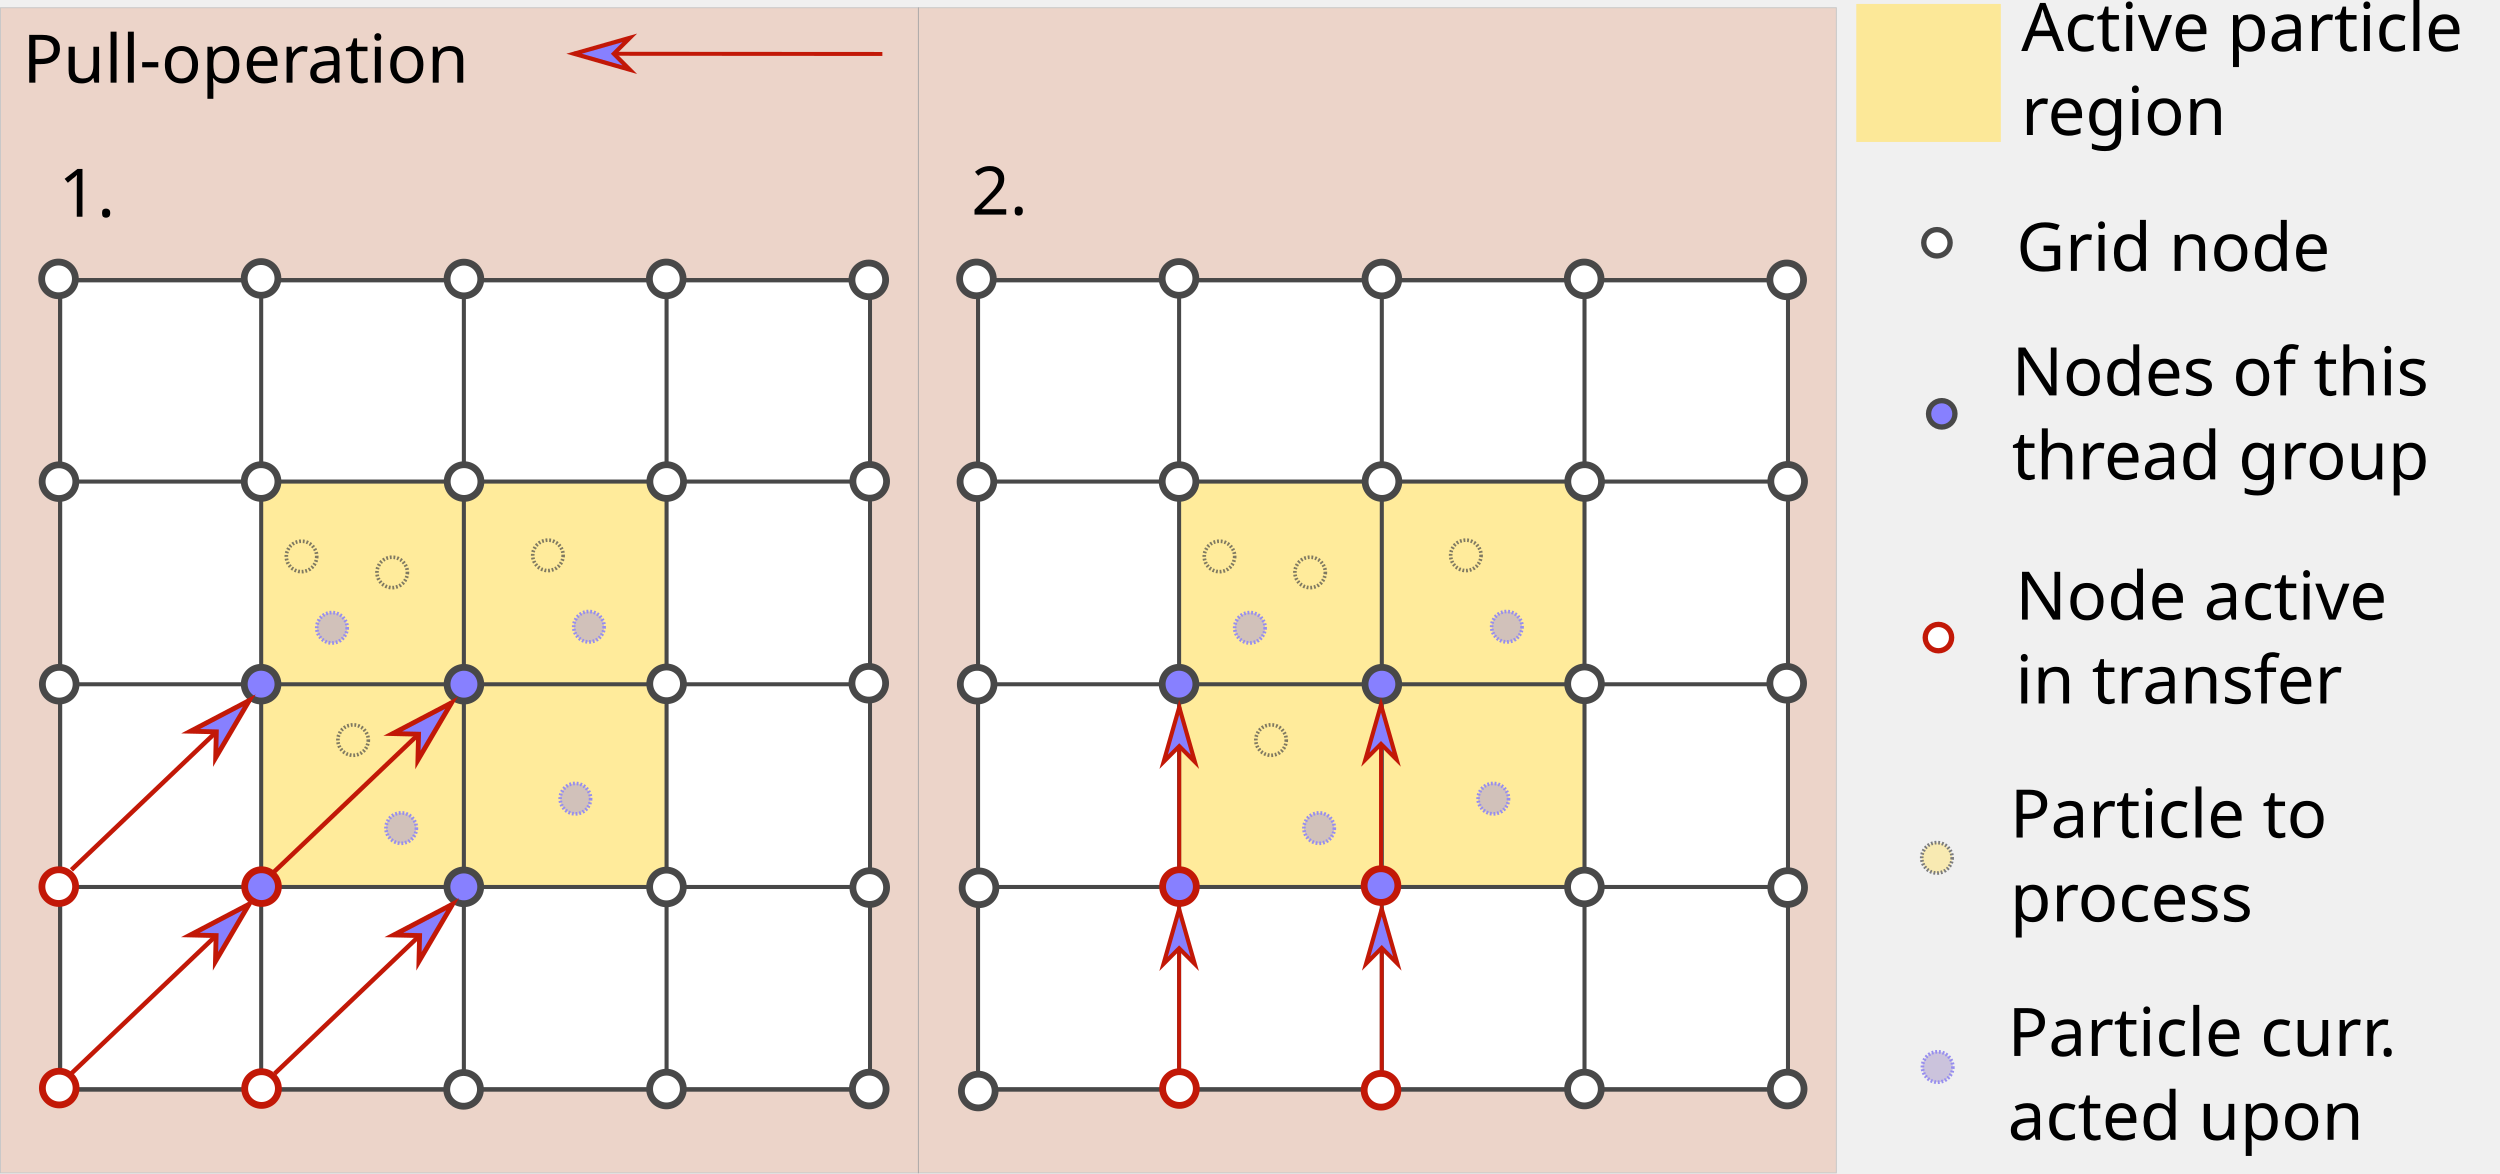
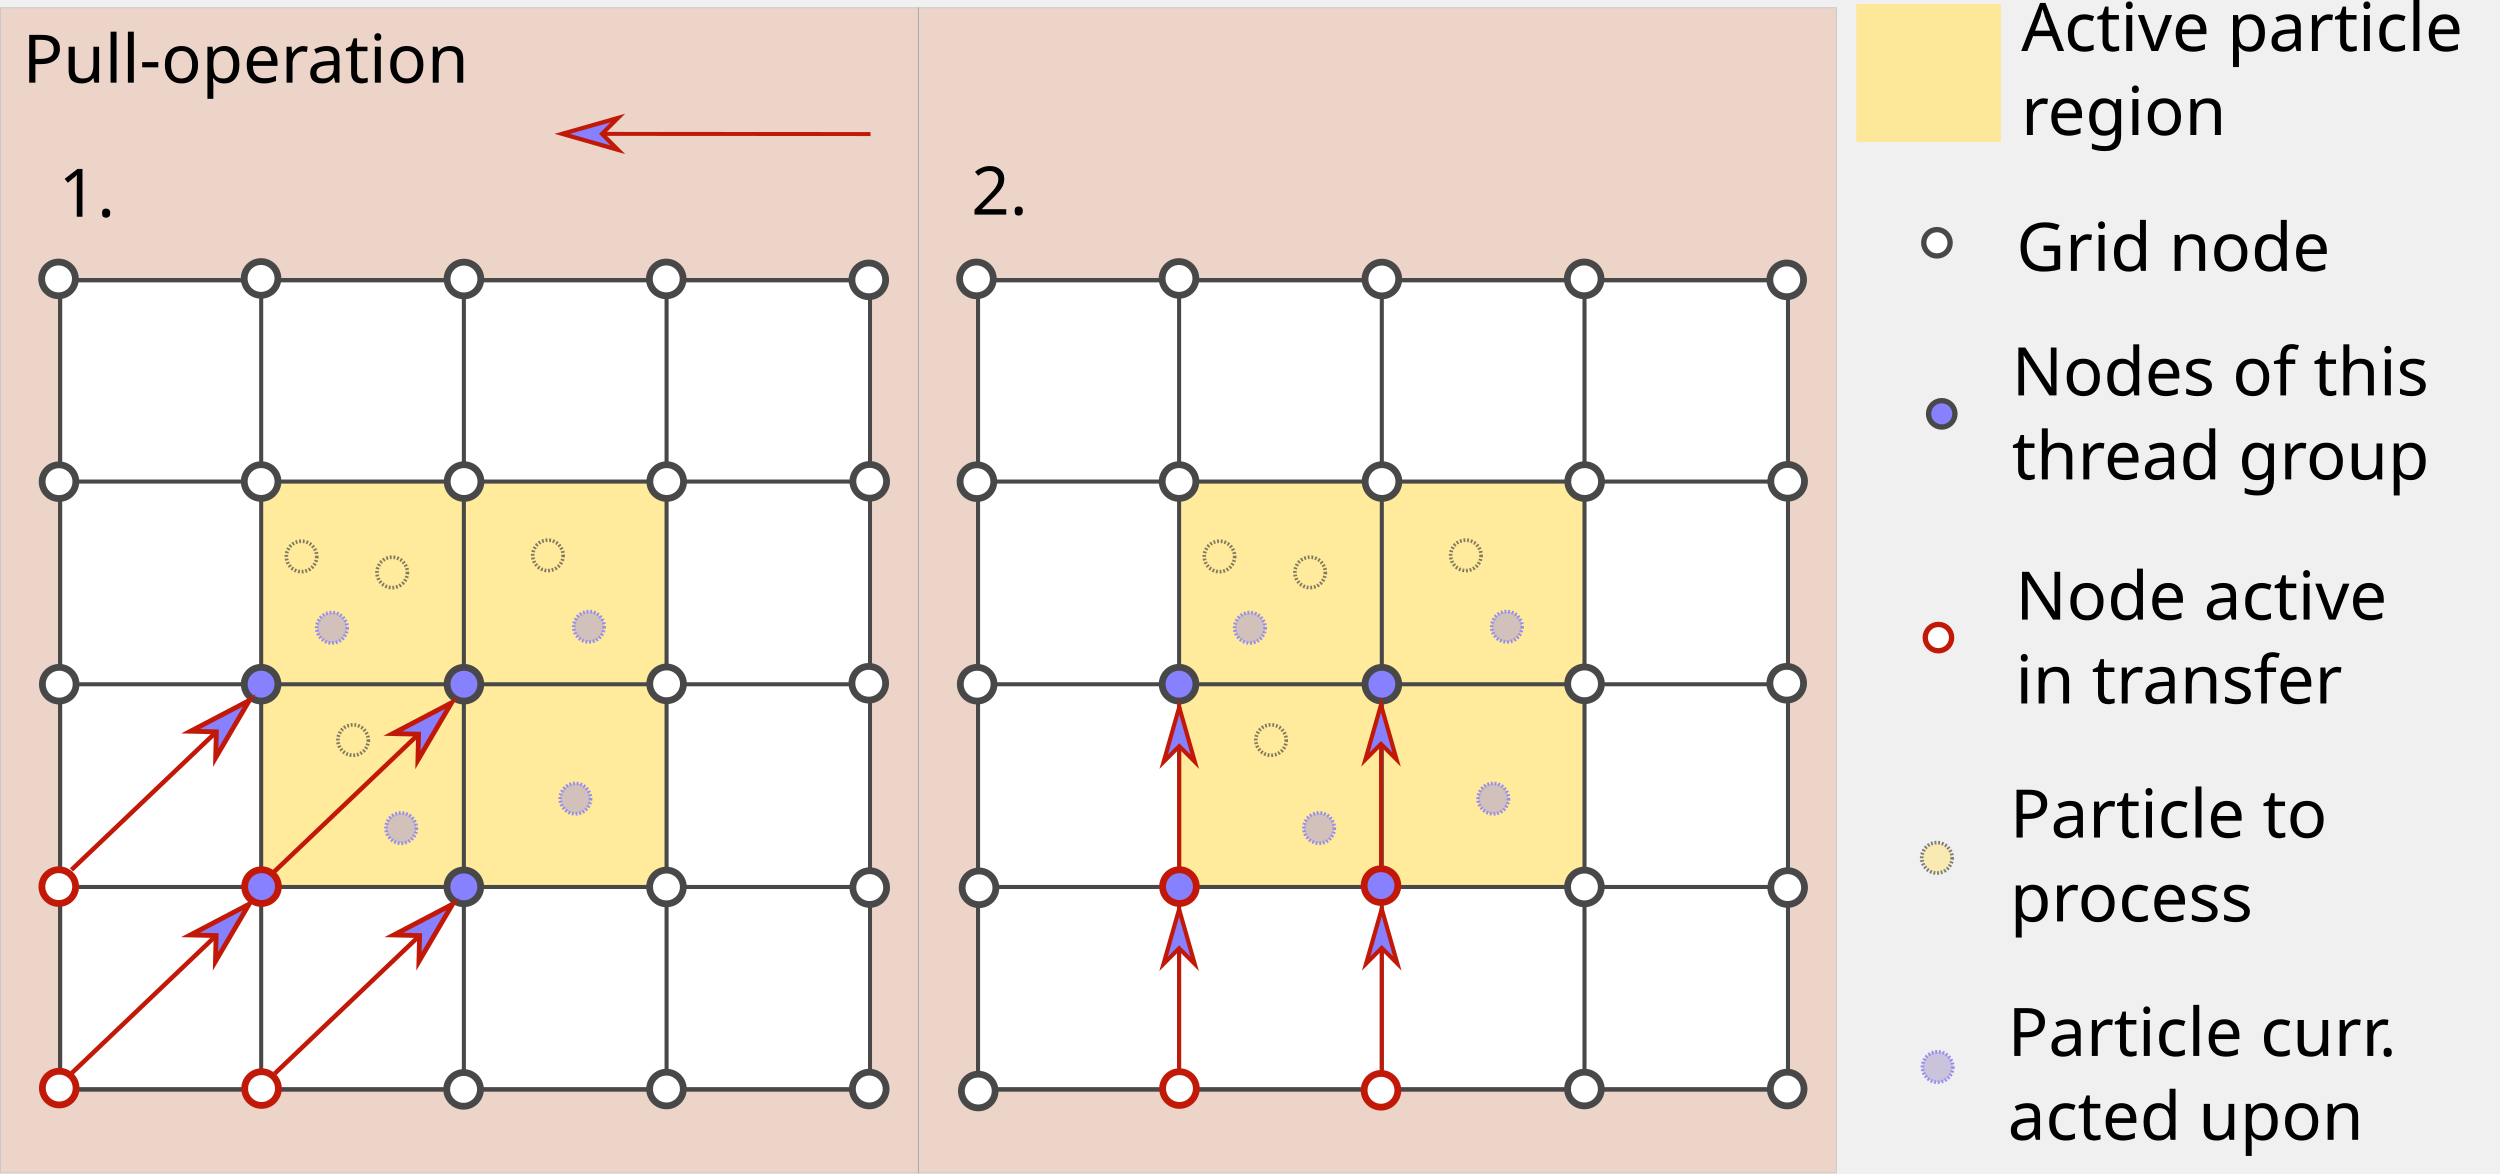
<svg xmlns="http://www.w3.org/2000/svg" xmlns:ns1="http://www.openswatchbook.org/uri/2009/osb" width="157.656mm" height="73.994mm" viewBox="0 0 157.656 73.994" version="1.1" id="svg8">
  <defs id="defs2">
    <linearGradient id="linearGradient74972" ns1:paint="solid">
      <stop style="stop-color:#474747;stop-opacity:1;" offset="0" id="stop74970" />
    </linearGradient>
    <linearGradient id="linearGradient9356" ns1:paint="solid">
      <stop style="stop-color:#000000;stop-opacity:1;" offset="0" id="stop9354" />
    </linearGradient>
    <linearGradient id="linearGradient9348" ns1:paint="solid">
      <stop style="stop-color:#000000;stop-opacity:1;" offset="0" id="stop9346" />
    </linearGradient>
    <linearGradient id="linearGradient7908" ns1:paint="solid">
      <stop style="stop-color:#000000;stop-opacity:1;" offset="0" id="stop7906" />
    </linearGradient>
    <linearGradient id="linearGradient4532" ns1:paint="solid">
      <stop style="stop-color:#000000;stop-opacity:1;" offset="0" id="stop4530" />
    </linearGradient>
    <marker orient="auto" refY="0" refX="0" id="marker1895-8" style="overflow:visible">
      <path id="path1635-8" d="M 0,0 5,-5 -12.5,0 5,5 Z" style="fill:#8780ff;fill-opacity:1;fill-rule:evenodd;stroke:#c21807;stroke-width:1pt;stroke-opacity:1" transform="matrix(-0.8,0,0,-0.8,-10,0)" />
    </marker>
    <marker orient="auto" refY="0" refX="0" id="marker1895-0-5-6-3-1" style="overflow:visible">
      <path id="path1635-4-6-7-60-2" d="M 0,0 5,-5 -12.5,0 5,5 Z" style="fill:#8780ff;fill-opacity:1;fill-rule:evenodd;stroke:#c21807;stroke-width:1pt;stroke-opacity:1" transform="matrix(-0.8,0,0,-0.8,-10,0)" />
    </marker>
    <marker orient="auto" refY="0" refX="0" id="marker1895-8-5" style="overflow:visible">
      <path id="path1635-8-7" d="M 0,0 5,-5 -12.5,0 5,5 Z" style="fill:#8780ff;fill-opacity:1;fill-rule:evenodd;stroke:#c21807;stroke-width:1pt;stroke-opacity:1" transform="matrix(-0.8,0,0,-0.8,-10,0)" />
    </marker>
    <marker orient="auto" refY="0" refX="0" id="marker1895-8-72" style="overflow:visible">
      <path id="path1635-8-1" d="M 0,0 5,-5 -12.5,0 5,5 Z" style="fill:#8780ff;fill-opacity:1;fill-rule:evenodd;stroke:#c21807;stroke-width:1pt;stroke-opacity:1" transform="matrix(-0.8,0,0,-0.8,-10,0)" />
    </marker>
    <marker orient="auto" refY="0" refX="0" id="marker1895-8-47" style="overflow:visible">
      <path id="path1635-8-3" d="M 0,0 5,-5 -12.5,0 5,5 Z" style="fill:#8780ff;fill-opacity:1;fill-rule:evenodd;stroke:#c21807;stroke-width:1pt;stroke-opacity:1" transform="matrix(-0.8,0,0,-0.8,-10,0)" />
    </marker>
    <marker orient="auto" refY="0" refX="0" id="marker1895-8-5-2" style="overflow:visible">
      <path id="path1635-8-7-0" d="M 0,0 5,-5 -12.5,0 5,5 Z" style="fill:#8780ff;fill-opacity:1;fill-rule:evenodd;stroke:#c21807;stroke-width:1pt;stroke-opacity:1" transform="matrix(-0.8,0,0,-0.8,-10,0)" />
    </marker>
    <marker orient="auto" refY="0" refX="0" id="marker1895-8-5-2-0" style="overflow:visible">
      <path id="path1635-8-7-0-9" d="M 0,0 5,-5 -12.5,0 5,5 Z" style="fill:#8780ff;fill-opacity:1;fill-rule:evenodd;stroke:#c21807;stroke-width:1pt;stroke-opacity:1" transform="matrix(-0.8,0,0,-0.8,-10,0)" />
    </marker>
    <marker orient="auto" refY="0" refX="0" id="marker1895-8-5-2-5" style="overflow:visible">
      <path id="path1635-8-7-0-4" d="M 0,0 5,-5 -12.5,0 5,5 Z" style="fill:#8780ff;fill-opacity:1;fill-rule:evenodd;stroke:#c21807;stroke-width:1pt;stroke-opacity:1" transform="matrix(-0.8,0,0,-0.8,-10,0)" />
    </marker>
    <marker orient="auto" refY="0" refX="0" id="marker1895-8-5-2-9" style="overflow:visible">
      <path id="path1635-8-7-0-7" d="M 0,0 5,-5 -12.5,0 5,5 Z" style="fill:#8780ff;fill-opacity:1;fill-rule:evenodd;stroke:#c21807;stroke-width:1pt;stroke-opacity:1" transform="matrix(-0.8,0,0,-0.8,-10,0)" />
    </marker>
  </defs>
  <g transform="translate(-25.00202,2.238369)" style="display:inline" id="g21135">
    <rect y="-1.99" x="142.063" height="8.703" width="9.117" id="rect21133-5" style="display:inline;opacity:1;vector-effect:none;fill:#ffe580;fill-opacity:0.784;fill-rule:nonzero;stroke:#484848;stroke-width:0;stroke-linecap:butt;stroke-linejoin:miter;stroke-miterlimit:4;stroke-dasharray:none;stroke-dashoffset:0;stroke-opacity:0.04" />
    <text xml:space="preserve" style="font-style:normal;font-weight:normal;font-size:4.233px;line-height:1.25;font-family:sans-serif;letter-spacing:0px;word-spacing:0px;fill:#000000;fill-opacity:1;stroke:none;stroke-width:0.265" x="152.464" y="0.978" id="text21199">
      <tspan x="152.464" y="0.978" style="stroke-width:0.265" id="tspan21201">Active particle</tspan>
      <tspan x="152.464" y="6.27" style="stroke-width:0.265" id="tspan21205">region</tspan>
    </text>
    <rect style="display:inline;opacity:0.252;fill:#de8153;fill-opacity:1;fill-rule:nonzero;stroke:#484848;stroke-width:0.058;stroke-miterlimit:4;stroke-dasharray:none;stroke-dashoffset:0;stroke-opacity:1" id="rect77142-4" width="57.887" height="73.477" x="25.031" y="-1.75" />
  </g>
  <g id="layer9" style="display:inline" transform="translate(-25.00202,2.839795)">
    <rect style="display:inline;opacity:1;fill:none;fill-opacity:1;fill-rule:nonzero;stroke:#484848;stroke-width:0.25;stroke-miterlimit:4;stroke-dasharray:none;stroke-dashoffset:0;stroke-opacity:1" id="rect4809-0" width="51.074" height="51.025" x="28.794" y="14.832" />
    <rect style="display:inline;opacity:1;fill:#ffffff;fill-opacity:1;fill-rule:nonzero;stroke:#484848;stroke-width:0.25;stroke-miterlimit:4;stroke-dasharray:none;stroke-dashoffset:0;stroke-opacity:1" id="rect4809-9" width="51.074" height="51.025" x="28.794" y="14.832" />
  </g>
  <g id="layer5" style="display:inline" transform="translate(-25.00202,2.238369)" />
  <g id="layer8" style="display:inline" transform="translate(-25.00202,2.839795)" />
  <g id="layer7" transform="translate(-25.00202,2.238369)" style="display:inline">
    <circle style="display:inline;opacity:1;vector-effect:none;fill:#8780ff;fill-opacity:1;fill-rule:nonzero;stroke:#484848;stroke-width:0.337;stroke-linecap:butt;stroke-linejoin:miter;stroke-miterlimit:4;stroke-dasharray:none;stroke-dashoffset:0;stroke-opacity:1" id="path4982-3-0-1-7-5-1" cx="-147.453" cy="-23.859" r="0.832" transform="scale(-1)" />
    <circle style="display:inline;opacity:1;vector-effect:none;fill:#ffffff;fill-opacity:1;fill-rule:nonzero;stroke:#484848;stroke-width:0.337;stroke-linecap:butt;stroke-linejoin:miter;stroke-miterlimit:4;stroke-dasharray:none;stroke-dashoffset:0;stroke-opacity:1" id="path4982-3-0-1-2-9-5" cx="-147.15" cy="-13.072" r="0.832" transform="scale(-1)" />
    <text xml:space="preserve" style="font-style:normal;font-weight:normal;font-size:4.233px;line-height:1.25;font-family:sans-serif;letter-spacing:0px;word-spacing:0px;fill:#000000;fill-opacity:1;stroke:none;stroke-width:0.265" x="152.155" y="14.84" id="text21239">
      <tspan id="tspan21237" x="152.155" y="14.84" style="stroke-width:0.265">Grid node</tspan>
    </text>
    <text xml:space="preserve" style="font-style:normal;font-weight:normal;font-size:4.233px;line-height:1.25;font-family:sans-serif;letter-spacing:0px;word-spacing:0px;display:inline;fill:#000000;fill-opacity:1;stroke:none;stroke-width:0.265" x="151.622" y="64.349" id="text21239-1">
      <tspan x="151.622" y="64.349" style="stroke-width:0.265" id="tspan21263">Particle curr.</tspan>
      <tspan x="151.622" y="69.64" style="stroke-width:0.265" id="tspan77090">acted upon </tspan>
    </text>
    <text xml:space="preserve" style="font-style:normal;font-weight:normal;font-size:4.233px;line-height:1.25;font-family:sans-serif;letter-spacing:0px;word-spacing:0px;display:inline;fill:#000000;fill-opacity:1;stroke:none;stroke-width:0.265" x="152.11" y="36.836" id="text21239-5">
      <tspan id="tspan21237-2" x="152.11" y="36.836" style="stroke-width:0.265">Node active </tspan>
      <tspan x="152.11" y="42.127" style="stroke-width:0.265" id="tspan47132">in transfer</tspan>
    </text>
    <text xml:space="preserve" style="font-style:normal;font-weight:normal;font-size:4.233px;line-height:1.25;font-family:sans-serif;letter-spacing:0px;word-spacing:0px;display:inline;fill:#000000;fill-opacity:1;stroke:none;stroke-width:0.265" x="151.88" y="22.698" id="text21239-1-5">
      <tspan x="151.88" y="22.698" style="stroke-width:0.265" id="tspan21263-7">Nodes of this</tspan>
      <tspan x="151.88" y="27.989" style="stroke-width:0.265" id="tspan1951">thread group</tspan>
    </text>
    <text xml:space="preserve" style="font-style:normal;font-weight:normal;font-size:4.233px;line-height:1.25;font-family:sans-serif;letter-spacing:0px;word-spacing:0px;display:inline;fill:#000000;fill-opacity:1;stroke:none;stroke-width:0.265" x="151.762" y="50.579" id="text21239-1-4">
      <tspan x="151.762" y="50.579" style="stroke-width:0.265" id="tspan77090-2">Particle to</tspan>
      <tspan x="151.762" y="55.871" style="stroke-width:0.265" id="tspan77115">process </tspan>
    </text>
  </g>
  <g id="layer6" style="display:inline" transform="translate(-25.00202,2.839795)" />
  <g id="layer2" style="display:inline" transform="translate(-25.00202,2.238369)">
    <rect style="display:inline;opacity:1;vector-effect:none;fill:#ffe580;fill-opacity:0.784;fill-rule:nonzero;stroke:#484848;stroke-width:0;stroke-linecap:butt;stroke-linejoin:miter;stroke-miterlimit:4;stroke-dasharray:none;stroke-dashoffset:0;stroke-opacity:0.04" id="rect5545" width="25.562" height="25.617" x="41.446" y="28.124" />
  </g>
  <g id="layer1" transform="translate(-35.27541,4.914849)" style="display:inline">
    <flowRoot xml:space="preserve" id="flowRoot5171" style="font-style:normal;font-weight:normal;font-size:40px;line-height:1.25;font-family:sans-serif;letter-spacing:0px;word-spacing:0px;fill:#000000;fill-opacity:1;stroke:none" transform="scale(0.2645833)">
      <flowRegion id="flowRegion5173">
        <rect id="rect5175" width="104.652" height="58.69" x="651.245" y="191.967" />
      </flowRegion>
      <flowPara id="flowPara5177" />
    </flowRoot>
    <text xml:space="preserve" style="font-style:normal;font-weight:normal;font-size:4.233px;line-height:1.25;font-family:sans-serif;letter-spacing:0px;word-spacing:0px;fill:#000000;fill-opacity:1;stroke:none;stroke-width:0.265" x="65.604" y="61.414" id="text5432">
      <tspan id="tspan5430" x="65.604" y="65.159" style="stroke-width:0.265" />
    </text>
    <rect style="opacity:1;fill:none;fill-opacity:1;fill-rule:nonzero;stroke:#484848;stroke-width:0.25;stroke-miterlimit:4;stroke-dasharray:none;stroke-dashoffset:0;stroke-opacity:1" id="rect4809" width="51.074" height="51.025" x="39.068" y="12.757" />
    <path style="fill:none;stroke:#484848;stroke-width:0.256px;stroke-linecap:butt;stroke-linejoin:miter;stroke-opacity:1" d="M 38.794,51.02 H 89.853" id="path4813" />
    <path style="fill:none;stroke:#484848;stroke-width:0.254px;stroke-linecap:butt;stroke-linejoin:miter;stroke-opacity:1" d="M 38.794,38.237 H 89.255" id="path4813-9" />
    <path style="fill:none;stroke:#484848;stroke-width:0.257px;stroke-linecap:butt;stroke-linejoin:miter;stroke-opacity:1" d="M 38.794,25.454 H 90.331" id="path4813-9-3" />
    <path style="fill:none;stroke:#484848;stroke-width:0.256px;stroke-linecap:butt;stroke-linejoin:miter;stroke-opacity:1" d="M 51.746,63.971 V 12.673" id="path4813-9-3-6-1-6-5" />
    <path style="fill:none;stroke:#484848;stroke-width:0.256px;stroke-linecap:butt;stroke-linejoin:miter;stroke-opacity:1" d="M 64.528,63.971 V 12.673" id="path4813-9-3-6-1-6-5-9" />
    <path style="fill:none;stroke:#484848;stroke-width:0.256px;stroke-linecap:butt;stroke-linejoin:miter;stroke-opacity:1" d="M 77.311,63.971 V 12.793" id="path4813-9-3-6-1-6-5-9-6" />
  </g>
  <g id="layer4" style="display:inline" transform="translate(-25.00202,2.238369)">
    <circle style="opacity:1;vector-effect:none;fill:#ffffff;fill-opacity:1;fill-rule:nonzero;stroke:#484848;stroke-width:0.43;stroke-linecap:butt;stroke-linejoin:miter;stroke-miterlimit:4;stroke-dasharray:none;stroke-dashoffset:0;stroke-opacity:1" id="path4982-3-0-1" cx="28.693" cy="15.35" r="1.063" />
    <circle style="opacity:1;vector-effect:none;fill:#ffffff;fill-opacity:1;fill-rule:nonzero;stroke:#484848;stroke-width:0.43;stroke-linecap:butt;stroke-linejoin:miter;stroke-miterlimit:4;stroke-dasharray:none;stroke-dashoffset:0;stroke-opacity:1" id="path4982-3-0-1-1" cx="28.722" cy="28.137" r="1.063" />
    <circle style="opacity:1;vector-effect:none;fill:#ffffff;fill-opacity:1;fill-rule:nonzero;stroke:#484848;stroke-width:0.43;stroke-linecap:butt;stroke-linejoin:miter;stroke-miterlimit:4;stroke-dasharray:none;stroke-dashoffset:0;stroke-opacity:1" id="path4982-3-0-1-4" cx="28.737" cy="40.909" r="1.063" />
    <circle style="opacity:1;vector-effect:none;fill:#ffffff;fill-opacity:1;fill-rule:nonzero;stroke:#c21807;stroke-width:0.43;stroke-linecap:butt;stroke-linejoin:miter;stroke-miterlimit:4;stroke-dasharray:none;stroke-dashoffset:0;stroke-opacity:1" id="path4982-3-0-1-2" cx="28.707" cy="53.674" r="1.063" />
    <circle style="opacity:1;vector-effect:none;fill:#8780ff;fill-opacity:1;fill-rule:nonzero;stroke:#c21807;stroke-width:0.43;stroke-linecap:butt;stroke-linejoin:miter;stroke-miterlimit:4;stroke-dasharray:none;stroke-dashoffset:0;stroke-opacity:1" id="path4982-3-0-1-43" cx="41.495" cy="53.674" r="1.063" />
    <circle style="opacity:1;vector-effect:none;fill:#8780ff;fill-opacity:1;fill-rule:nonzero;stroke:#484848;stroke-width:0.43;stroke-linecap:butt;stroke-linejoin:miter;stroke-miterlimit:4;stroke-dasharray:none;stroke-dashoffset:0;stroke-opacity:1" id="path4982-3-0-1-7" cx="41.468" cy="40.907" r="1.063" />
    <circle style="opacity:1;vector-effect:none;fill:#ffffff;fill-opacity:1;fill-rule:nonzero;stroke:#484848;stroke-width:0.43;stroke-linecap:butt;stroke-linejoin:miter;stroke-miterlimit:4;stroke-dasharray:none;stroke-dashoffset:0;stroke-opacity:1" id="path4982-3-0-1-66" cx="41.468" cy="28.129" r="1.063" />
    <circle style="opacity:1;vector-effect:none;fill:#ffffff;fill-opacity:1;fill-rule:nonzero;stroke:#484848;stroke-width:0.43;stroke-linecap:butt;stroke-linejoin:miter;stroke-miterlimit:4;stroke-dasharray:none;stroke-dashoffset:0;stroke-opacity:1" id="path4982-3-0-1-9" cx="41.465" cy="15.32" r="1.063" />
    <circle style="opacity:1;vector-effect:none;fill:#ffffff;fill-opacity:1;fill-rule:nonzero;stroke:#484848;stroke-width:0.43;stroke-linecap:butt;stroke-linejoin:miter;stroke-miterlimit:4;stroke-dasharray:none;stroke-dashoffset:0;stroke-opacity:1" id="path4982-3-0-1-3" cx="54.259" cy="15.357" r="1.063" />
    <circle style="opacity:1;vector-effect:none;fill:#ffffff;fill-opacity:1;fill-rule:nonzero;stroke:#484848;stroke-width:0.43;stroke-linecap:butt;stroke-linejoin:miter;stroke-miterlimit:4;stroke-dasharray:none;stroke-dashoffset:0;stroke-opacity:1" id="path4982-3-0-1-40" cx="54.267" cy="28.13" r="1.063" />
    <circle style="opacity:1;vector-effect:none;fill:#8780ff;fill-opacity:1;fill-rule:nonzero;stroke:#484848;stroke-width:0.43;stroke-linecap:butt;stroke-linejoin:miter;stroke-miterlimit:4;stroke-dasharray:none;stroke-dashoffset:0;stroke-opacity:1" id="path4982-3-0-1-17" cx="54.259" cy="40.909" r="1.063" />
    <circle style="opacity:1;vector-effect:none;fill:#8780ff;fill-opacity:1;fill-rule:nonzero;stroke:#484848;stroke-width:0.43;stroke-linecap:butt;stroke-linejoin:miter;stroke-miterlimit:4;stroke-dasharray:none;stroke-dashoffset:0;stroke-opacity:1" id="path4982-3-0-1-8" cx="54.252" cy="53.689" r="1.063" />
    <circle style="opacity:1;vector-effect:none;fill:#ffffff;fill-opacity:1;fill-rule:nonzero;stroke:#484848;stroke-width:0.43;stroke-linecap:butt;stroke-linejoin:miter;stroke-miterlimit:4;stroke-dasharray:none;stroke-dashoffset:0;stroke-opacity:1" id="path4982-3-0-1-69" cx="67.031" cy="53.696" r="1.063" />
    <circle style="opacity:1;vector-effect:none;fill:#ffffff;fill-opacity:1;fill-rule:nonzero;stroke:#484848;stroke-width:0.43;stroke-linecap:butt;stroke-linejoin:miter;stroke-miterlimit:4;stroke-dasharray:none;stroke-dashoffset:0;stroke-opacity:1" id="path4982-3-0-1-87" cx="67.039" cy="40.887" r="1.063" />
    <circle style="opacity:1;vector-effect:none;fill:#ffffff;fill-opacity:1;fill-rule:nonzero;stroke:#484848;stroke-width:0.43;stroke-linecap:butt;stroke-linejoin:miter;stroke-miterlimit:4;stroke-dasharray:none;stroke-dashoffset:0;stroke-opacity:1" id="path4982-3-0-1-27" cx="67.046" cy="28.13" r="1.063" />
    <circle style="opacity:1;vector-effect:none;fill:#ffffff;fill-opacity:1;fill-rule:nonzero;stroke:#484848;stroke-width:0.43;stroke-linecap:butt;stroke-linejoin:miter;stroke-miterlimit:4;stroke-dasharray:none;stroke-dashoffset:0;stroke-opacity:1" id="path4982-3-0-1-83" cx="67.017" cy="15.35" r="1.063" />
    <circle style="opacity:1;vector-effect:none;fill:#ffffff;fill-opacity:1;fill-rule:nonzero;stroke:#484848;stroke-width:0.43;stroke-linecap:butt;stroke-linejoin:miter;stroke-miterlimit:4;stroke-dasharray:none;stroke-dashoffset:0;stroke-opacity:1" id="path4982-3-0-1-63" cx="79.789" cy="15.41" r="1.063" />
    <circle style="opacity:1;vector-effect:none;fill:#ffffff;fill-opacity:1;fill-rule:nonzero;stroke:#484848;stroke-width:0.43;stroke-linecap:butt;stroke-linejoin:miter;stroke-miterlimit:4;stroke-dasharray:none;stroke-dashoffset:0;stroke-opacity:1" id="path4982-3-0-1-72" cx="79.849" cy="28.115" r="1.063" />
    <circle style="opacity:1;vector-effect:none;fill:#ffffff;fill-opacity:1;fill-rule:nonzero;stroke:#484848;stroke-width:0.43;stroke-linecap:butt;stroke-linejoin:miter;stroke-miterlimit:4;stroke-dasharray:none;stroke-dashoffset:0;stroke-opacity:1" id="path4982-3-0-1-68" cx="79.789" cy="40.849" r="1.063" />
    <circle style="opacity:1;vector-effect:none;fill:#ffffff;fill-opacity:1;fill-rule:nonzero;stroke:#484848;stroke-width:0.43;stroke-linecap:butt;stroke-linejoin:miter;stroke-miterlimit:4;stroke-dasharray:none;stroke-dashoffset:0;stroke-opacity:1" id="path4982-3-0-1-65" cx="79.849" cy="53.734" r="1.063" />
    <circle style="opacity:1;vector-effect:none;fill:#ffffff;fill-opacity:1;fill-rule:nonzero;stroke:#c21807;stroke-width:0.43;stroke-linecap:butt;stroke-linejoin:miter;stroke-miterlimit:4;stroke-dasharray:none;stroke-dashoffset:0;stroke-opacity:1" id="path4982-3-0-1-6" cx="28.737" cy="66.379" r="1.063" />
    <circle style="opacity:1;vector-effect:none;fill:#ffffff;fill-opacity:1;fill-rule:nonzero;stroke:#c21807;stroke-width:0.43;stroke-linecap:butt;stroke-linejoin:miter;stroke-miterlimit:4;stroke-dasharray:none;stroke-dashoffset:0;stroke-opacity:1" id="path4982-3-0-1-5" cx="41.495" cy="66.409" r="1.063" />
    <circle style="opacity:1;vector-effect:none;fill:#ffffff;fill-opacity:1;fill-rule:nonzero;stroke:#484848;stroke-width:0.43;stroke-linecap:butt;stroke-linejoin:miter;stroke-miterlimit:4;stroke-dasharray:none;stroke-dashoffset:0;stroke-opacity:1" id="path4982-3-0-1-24" cx="54.237" cy="66.461" r="1.063" />
    <circle style="opacity:1;vector-effect:none;fill:#ffffff;fill-opacity:1;fill-rule:nonzero;stroke:#484848;stroke-width:0.43;stroke-linecap:butt;stroke-linejoin:miter;stroke-miterlimit:4;stroke-dasharray:none;stroke-dashoffset:0;stroke-opacity:1" id="path4982-3-0-1-42" cx="67.031" cy="66.439" r="1.063" />
    <circle style="opacity:1;vector-effect:none;fill:#ffffff;fill-opacity:1;fill-rule:nonzero;stroke:#484848;stroke-width:0.43;stroke-linecap:butt;stroke-linejoin:miter;stroke-miterlimit:4;stroke-dasharray:none;stroke-dashoffset:0;stroke-opacity:1" id="path4982-3-0-1-338" cx="79.819" cy="66.439" r="1.063" />
    <circle style="display:inline;opacity:1;vector-effect:none;fill:#ffffff;fill-opacity:1;fill-rule:nonzero;stroke:#c21807;stroke-width:0.337;stroke-linecap:butt;stroke-linejoin:miter;stroke-miterlimit:4;stroke-dasharray:none;stroke-dashoffset:0;stroke-opacity:1" id="path4982-3-0-1-1-4" cx="147.244" cy="37.97" r="0.832" />
    <ellipse style="opacity:0.7;fill:none;fill-opacity:1;fill-rule:nonzero;stroke:#484848;stroke-width:0.229;stroke-miterlimit:4;stroke-dasharray:0.115, 0.115;stroke-dashoffset:0;stroke-opacity:1" id="path72480" cx="44.017" cy="32.852" rx="0.96" ry="0.96" />
    <ellipse style="display:inline;opacity:1;fill:#b4a6cf;fill-opacity:0.603;fill-rule:nonzero;stroke:#968def;stroke-width:0.229;stroke-miterlimit:4;stroke-dasharray:0.115, 0.115;stroke-dashoffset:0;stroke-opacity:1" id="path72480-7" cx="45.936" cy="37.35" rx="0.96" ry="0.96" />
    <ellipse style="display:inline;opacity:1;fill:#b4a6cf;fill-opacity:0.603;fill-rule:nonzero;stroke:#968def;stroke-width:0.229;stroke-miterlimit:4;stroke-dasharray:0.115, 0.115;stroke-dashoffset:0;stroke-opacity:1" id="path72480-7-7" cx="62.141" cy="37.284" rx="0.96" ry="0.96" />
    <ellipse style="display:inline;opacity:1;fill:#b4a6cf;fill-opacity:0.603;fill-rule:nonzero;stroke:#968def;stroke-width:0.229;stroke-miterlimit:4;stroke-dasharray:0.115, 0.115;stroke-dashoffset:0;stroke-opacity:1" id="path72480-7-99" cx="50.301" cy="49.984" rx="0.96" ry="0.96" />
    <ellipse style="display:inline;opacity:0.7;fill:none;fill-opacity:1;fill-rule:nonzero;stroke:#484848;stroke-width:0.229;stroke-miterlimit:4;stroke-dasharray:0.115, 0.115;stroke-dashoffset:0;stroke-opacity:1" id="path72480-7-3" cx="47.27" cy="44.433" rx="0.96" ry="0.96" />
    <ellipse style="display:inline;opacity:0.7;fill:none;fill-opacity:1;fill-rule:nonzero;stroke:#484848;stroke-width:0.229;stroke-miterlimit:4;stroke-dasharray:0.115, 0.115;stroke-dashoffset:0;stroke-opacity:1" id="path72480-7-8" cx="49.734" cy="33.861" rx="0.96" ry="0.96" />
    <ellipse style="display:inline;opacity:0.7;fill:none;fill-opacity:1;fill-rule:nonzero;stroke:#484848;stroke-width:0.229;stroke-miterlimit:4;stroke-dasharray:0.115, 0.115;stroke-dashoffset:0;stroke-opacity:1" id="path72480-7-6" cx="59.556" cy="32.785" rx="0.96" ry="0.96" />
    <ellipse style="display:inline;opacity:1;fill:#b4a6cf;fill-opacity:0.603;fill-rule:nonzero;stroke:#968def;stroke-width:0.229;stroke-miterlimit:4;stroke-dasharray:0.115, 0.115;stroke-dashoffset:0;stroke-opacity:1" id="path72480-7-60" cx="61.287" cy="48.126" rx="0.96" ry="0.96" />
    <ellipse style="display:inline;opacity:1;fill:#b4a6cf;fill-opacity:0.603;fill-rule:nonzero;stroke:#968def;stroke-width:0.229;stroke-miterlimit:4;stroke-dasharray:0.115, 0.115;stroke-dashoffset:0;stroke-opacity:1" id="path72480-7-6-60-8" cx="147.194" cy="65.05" rx="0.96" ry="0.96" />
    <ellipse style="display:inline;opacity:0.7;fill:#ffe580;fill-opacity:0.784;fill-rule:nonzero;stroke:#484848;stroke-width:0.229;stroke-miterlimit:4;stroke-dasharray:0.115, 0.115;stroke-dashoffset:0;stroke-opacity:1" id="path72480-7-6-846-5" cx="147.15" cy="51.858" rx="0.96" ry="0.96" />
  </g>
  <g id="layer3" style="display:inline" transform="translate(-25.00202,2.839795)">
    <path style="fill:#8780ff;fill-opacity:1;stroke:#c21807;stroke-width:0.287;stroke-linecap:butt;stroke-linejoin:miter;stroke-miterlimit:4;stroke-dasharray:none;stroke-opacity:1;marker-end:url(#marker1895-8)" d="M 29.508,52.014 40.722,41.332" id="path1630-3" />
-     <path style="display:inline;fill:#8780ff;fill-opacity:1;stroke:#c21807;stroke-width:0.251;stroke-linecap:butt;stroke-linejoin:miter;stroke-miterlimit:4;stroke-dasharray:none;stroke-opacity:1;marker-end:url(#marker1895-0-5-6-3-1)" d="M 80.646,0.563 61.205,0.549" id="path1630-9-9-1-2-0" />
+     <path style="display:inline;fill:#8780ff;fill-opacity:1;stroke:#c21807;stroke-width:0.251;stroke-linecap:butt;stroke-linejoin:miter;stroke-miterlimit:4;stroke-dasharray:none;stroke-opacity:1;marker-end:url(#marker1895-0-5-6-3-1)" d="M 79.898,5.614 60.456,5.601" id="path1630-9-9-1-2-0" />
    <text xml:space="preserve" style="font-style:normal;font-weight:normal;font-size:4.233px;line-height:1.25;font-family:sans-serif;letter-spacing:0px;word-spacing:0px;display:inline;fill:#000000;fill-opacity:1;stroke:none;stroke-width:0.265" x="26.438" y="2.372" id="text47110-6">
      <tspan x="26.438" y="2.372" style="stroke-width:0.265" id="tspan47112-8">Pull-operation</tspan>
    </text>
    <path style="display:inline;fill:#8780ff;fill-opacity:1;stroke:#c21807;stroke-width:0.287;stroke-linecap:butt;stroke-linejoin:miter;stroke-miterlimit:4;stroke-dasharray:none;stroke-opacity:1;marker-end:url(#marker1895-8-5)" d="M 29.495,64.862 40.709,54.181" id="path1630-3-5" />
    <path style="display:inline;fill:#8780ff;fill-opacity:1;stroke:#c21807;stroke-width:0.287;stroke-linecap:butt;stroke-linejoin:miter;stroke-miterlimit:4;stroke-dasharray:none;stroke-opacity:1;marker-end:url(#marker1895-8-72)" d="M 42.261,52.162 53.475,41.481" id="path1630-3-7" />
    <path style="display:inline;fill:#8780ff;fill-opacity:1;stroke:#c21807;stroke-width:0.287;stroke-linecap:butt;stroke-linejoin:miter;stroke-miterlimit:4;stroke-dasharray:none;stroke-opacity:1;marker-end:url(#marker1895-8-47)" d="M 42.327,64.862 53.541,54.181" id="path1630-3-75" />
    <rect style="display:inline;opacity:0.252;fill:#de8153;fill-opacity:1;fill-rule:nonzero;stroke:#484848;stroke-width:0.058;stroke-miterlimit:4;stroke-dasharray:none;stroke-dashoffset:0;stroke-opacity:1" id="rect77142-4-2" width="57.887" height="73.477" x="82.918" y="-2.352" />
    <rect style="display:inline;opacity:1;fill:none;fill-opacity:1;fill-rule:nonzero;stroke:#484848;stroke-width:0.25;stroke-miterlimit:4;stroke-dasharray:none;stroke-dashoffset:0;stroke-opacity:1" id="rect4809-0-9" width="51.074" height="51.025" x="86.681" y="14.832" />
    <rect style="display:inline;opacity:1;fill:#ffffff;fill-opacity:1;fill-rule:nonzero;stroke:#484848;stroke-width:0.25;stroke-miterlimit:4;stroke-dasharray:none;stroke-dashoffset:0;stroke-opacity:1" id="rect4809-9-6" width="51.074" height="51.025" x="86.681" y="14.832" />
    <rect style="display:inline;opacity:1;vector-effect:none;fill:#ffe580;fill-opacity:0.784;fill-rule:nonzero;stroke:#484848;stroke-width:0;stroke-linecap:butt;stroke-linejoin:miter;stroke-miterlimit:4;stroke-dasharray:none;stroke-dashoffset:0;stroke-opacity:0.04" id="rect5545-8" width="25.562" height="25.617" x="99.333" y="27.522" />
    <rect style="display:inline;opacity:1;fill:none;fill-opacity:1;fill-rule:nonzero;stroke:#484848;stroke-width:0.25;stroke-miterlimit:4;stroke-dasharray:none;stroke-dashoffset:0;stroke-opacity:1" id="rect4809-4" width="51.074" height="51.025" x="86.681" y="14.832" />
    <path style="display:inline;fill:none;stroke:#484848;stroke-width:0.256px;stroke-linecap:butt;stroke-linejoin:miter;stroke-opacity:1" d="M 86.408,53.095 H 137.467" id="path4813-8" />
    <path style="display:inline;fill:none;stroke:#484848;stroke-width:0.254px;stroke-linecap:butt;stroke-linejoin:miter;stroke-opacity:1" d="M 86.408,40.312 H 136.869" id="path4813-9-7" />
    <path style="display:inline;fill:none;stroke:#484848;stroke-width:0.257px;stroke-linecap:butt;stroke-linejoin:miter;stroke-opacity:1" d="M 86.408,27.529 H 137.945" id="path4813-9-3-9" />
    <path style="display:inline;fill:none;stroke:#484848;stroke-width:0.256px;stroke-linecap:butt;stroke-linejoin:miter;stroke-opacity:1" d="M 99.359,66.046 V 14.748" id="path4813-9-3-6-1-6-5-5" />
    <path style="display:inline;fill:none;stroke:#484848;stroke-width:0.256px;stroke-linecap:butt;stroke-linejoin:miter;stroke-opacity:1" d="M 112.142,66.046 V 14.748" id="path4813-9-3-6-1-6-5-9-63" />
    <path style="display:inline;fill:none;stroke:#484848;stroke-width:0.256px;stroke-linecap:butt;stroke-linejoin:miter;stroke-opacity:1" d="M 124.925,66.046 V 14.868" id="path4813-9-3-6-1-6-5-9-6-4" />
    <circle style="display:inline;opacity:1;vector-effect:none;fill:#ffffff;fill-opacity:1;fill-rule:nonzero;stroke:#484848;stroke-width:0.43;stroke-linecap:butt;stroke-linejoin:miter;stroke-miterlimit:4;stroke-dasharray:none;stroke-dashoffset:0;stroke-opacity:1" id="path4982-3-0-1-70" cx="86.58" cy="14.748" r="1.063" />
    <circle style="display:inline;opacity:1;vector-effect:none;fill:#ffffff;fill-opacity:1;fill-rule:nonzero;stroke:#484848;stroke-width:0.43;stroke-linecap:butt;stroke-linejoin:miter;stroke-miterlimit:4;stroke-dasharray:none;stroke-dashoffset:0;stroke-opacity:1" id="path4982-3-0-1-1-5" cx="86.61" cy="27.536" r="1.063" />
    <circle style="display:inline;opacity:1;vector-effect:none;fill:#ffffff;fill-opacity:1;fill-rule:nonzero;stroke:#484848;stroke-width:0.43;stroke-linecap:butt;stroke-linejoin:miter;stroke-miterlimit:4;stroke-dasharray:none;stroke-dashoffset:0;stroke-opacity:1" id="path4982-3-0-1-4-6" cx="86.624" cy="40.308" r="1.063" />
    <circle style="display:inline;opacity:1;vector-effect:none;fill:#8780ff;fill-opacity:1;fill-rule:nonzero;stroke:#c21807;stroke-width:0.43;stroke-linecap:butt;stroke-linejoin:miter;stroke-miterlimit:4;stroke-dasharray:none;stroke-dashoffset:0;stroke-opacity:1" id="path4982-3-0-1-43-9" cx="99.382" cy="53.072" r="1.063" />
    <circle style="display:inline;opacity:1;vector-effect:none;fill:#8780ff;fill-opacity:1;fill-rule:nonzero;stroke:#484848;stroke-width:0.43;stroke-linecap:butt;stroke-linejoin:miter;stroke-miterlimit:4;stroke-dasharray:none;stroke-dashoffset:0;stroke-opacity:1" id="path4982-3-0-1-7-2" cx="99.355" cy="40.305" r="1.063" />
    <circle style="display:inline;opacity:1;vector-effect:none;fill:#ffffff;fill-opacity:1;fill-rule:nonzero;stroke:#484848;stroke-width:0.43;stroke-linecap:butt;stroke-linejoin:miter;stroke-miterlimit:4;stroke-dasharray:none;stroke-dashoffset:0;stroke-opacity:1" id="path4982-3-0-1-66-8" cx="99.355" cy="27.527" r="1.063" />
    <circle style="display:inline;opacity:1;vector-effect:none;fill:#ffffff;fill-opacity:1;fill-rule:nonzero;stroke:#484848;stroke-width:0.43;stroke-linecap:butt;stroke-linejoin:miter;stroke-miterlimit:4;stroke-dasharray:none;stroke-dashoffset:0;stroke-opacity:1" id="path4982-3-0-1-9-1" cx="99.352" cy="14.719" r="1.063" />
    <circle style="display:inline;opacity:1;vector-effect:none;fill:#ffffff;fill-opacity:1;fill-rule:nonzero;stroke:#484848;stroke-width:0.43;stroke-linecap:butt;stroke-linejoin:miter;stroke-miterlimit:4;stroke-dasharray:none;stroke-dashoffset:0;stroke-opacity:1" id="path4982-3-0-1-3-8" cx="112.146" cy="14.756" r="1.063" />
    <circle style="display:inline;opacity:1;vector-effect:none;fill:#ffffff;fill-opacity:1;fill-rule:nonzero;stroke:#484848;stroke-width:0.43;stroke-linecap:butt;stroke-linejoin:miter;stroke-miterlimit:4;stroke-dasharray:none;stroke-dashoffset:0;stroke-opacity:1" id="path4982-3-0-1-40-0" cx="112.154" cy="27.528" r="1.063" />
    <circle style="display:inline;opacity:1;vector-effect:none;fill:#8780ff;fill-opacity:1;fill-rule:nonzero;stroke:#484848;stroke-width:0.43;stroke-linecap:butt;stroke-linejoin:miter;stroke-miterlimit:4;stroke-dasharray:none;stroke-dashoffset:0;stroke-opacity:1" id="path4982-3-0-1-17-4" cx="112.146" cy="40.308" r="1.063" />
    <circle style="display:inline;opacity:1;vector-effect:none;fill:#ffffff;fill-opacity:1;fill-rule:nonzero;stroke:#484848;stroke-width:0.43;stroke-linecap:butt;stroke-linejoin:miter;stroke-miterlimit:4;stroke-dasharray:none;stroke-dashoffset:0;stroke-opacity:1" id="path4982-3-0-1-69-4" cx="124.919" cy="53.095" r="1.063" />
    <circle style="display:inline;opacity:1;vector-effect:none;fill:#ffffff;fill-opacity:1;fill-rule:nonzero;stroke:#484848;stroke-width:0.43;stroke-linecap:butt;stroke-linejoin:miter;stroke-miterlimit:4;stroke-dasharray:none;stroke-dashoffset:0;stroke-opacity:1" id="path4982-3-0-1-87-5" cx="124.926" cy="40.285" r="1.063" />
    <circle style="display:inline;opacity:1;vector-effect:none;fill:#ffffff;fill-opacity:1;fill-rule:nonzero;stroke:#484848;stroke-width:0.43;stroke-linecap:butt;stroke-linejoin:miter;stroke-miterlimit:4;stroke-dasharray:none;stroke-dashoffset:0;stroke-opacity:1" id="path4982-3-0-1-27-0" cx="124.934" cy="27.528" r="1.063" />
    <circle style="display:inline;opacity:1;vector-effect:none;fill:#ffffff;fill-opacity:1;fill-rule:nonzero;stroke:#484848;stroke-width:0.43;stroke-linecap:butt;stroke-linejoin:miter;stroke-miterlimit:4;stroke-dasharray:none;stroke-dashoffset:0;stroke-opacity:1" id="path4982-3-0-1-83-1" cx="124.904" cy="14.748" r="1.063" />
    <circle style="display:inline;opacity:1;vector-effect:none;fill:#ffffff;fill-opacity:1;fill-rule:nonzero;stroke:#484848;stroke-width:0.43;stroke-linecap:butt;stroke-linejoin:miter;stroke-miterlimit:4;stroke-dasharray:none;stroke-dashoffset:0;stroke-opacity:1" id="path4982-3-0-1-63-6" cx="137.676" cy="14.808" r="1.063" />
    <circle style="display:inline;opacity:1;vector-effect:none;fill:#ffffff;fill-opacity:1;fill-rule:nonzero;stroke:#484848;stroke-width:0.43;stroke-linecap:butt;stroke-linejoin:miter;stroke-miterlimit:4;stroke-dasharray:none;stroke-dashoffset:0;stroke-opacity:1" id="path4982-3-0-1-72-5" cx="137.736" cy="27.513" r="1.063" />
    <circle style="display:inline;opacity:1;vector-effect:none;fill:#ffffff;fill-opacity:1;fill-rule:nonzero;stroke:#484848;stroke-width:0.43;stroke-linecap:butt;stroke-linejoin:miter;stroke-miterlimit:4;stroke-dasharray:none;stroke-dashoffset:0;stroke-opacity:1" id="path4982-3-0-1-68-0" cx="137.676" cy="40.248" r="1.063" />
    <circle style="display:inline;opacity:1;vector-effect:none;fill:#ffffff;fill-opacity:1;fill-rule:nonzero;stroke:#484848;stroke-width:0.43;stroke-linecap:butt;stroke-linejoin:miter;stroke-miterlimit:4;stroke-dasharray:none;stroke-dashoffset:0;stroke-opacity:1" id="path4982-3-0-1-65-3" cx="137.736" cy="53.132" r="1.063" />
    <circle style="display:inline;opacity:1;vector-effect:none;fill:#ffffff;fill-opacity:1;fill-rule:nonzero;stroke:#c21807;stroke-width:0.43;stroke-linecap:butt;stroke-linejoin:miter;stroke-miterlimit:4;stroke-dasharray:none;stroke-dashoffset:0;stroke-opacity:1" id="path4982-3-0-1-5-2" cx="99.382" cy="65.807" r="1.063" />
    <circle style="display:inline;opacity:1;vector-effect:none;fill:#ffffff;fill-opacity:1;fill-rule:nonzero;stroke:#484848;stroke-width:0.43;stroke-linecap:butt;stroke-linejoin:miter;stroke-miterlimit:4;stroke-dasharray:none;stroke-dashoffset:0;stroke-opacity:1" id="path4982-3-0-1-42-3" cx="124.919" cy="65.837" r="1.063" />
    <circle style="display:inline;opacity:1;vector-effect:none;fill:#ffffff;fill-opacity:1;fill-rule:nonzero;stroke:#484848;stroke-width:0.43;stroke-linecap:butt;stroke-linejoin:miter;stroke-miterlimit:4;stroke-dasharray:none;stroke-dashoffset:0;stroke-opacity:1" id="path4982-3-0-1-338-9" cx="137.706" cy="65.837" r="1.063" />
    <ellipse style="display:inline;opacity:0.7;fill:none;fill-opacity:1;fill-rule:nonzero;stroke:#484848;stroke-width:0.229;stroke-miterlimit:4;stroke-dasharray:0.115, 0.115;stroke-dashoffset:0;stroke-opacity:1" id="path72480-2" cx="101.904" cy="32.251" rx="0.96" ry="0.96" />
    <ellipse style="display:inline;opacity:1;fill:#b4a6cf;fill-opacity:0.603;fill-rule:nonzero;stroke:#968def;stroke-width:0.229;stroke-miterlimit:4;stroke-dasharray:0.115, 0.115;stroke-dashoffset:0;stroke-opacity:1" id="path72480-7-89" cx="103.823" cy="36.749" rx="0.96" ry="0.96" />
    <ellipse style="display:inline;opacity:1;fill:#b4a6cf;fill-opacity:0.603;fill-rule:nonzero;stroke:#968def;stroke-width:0.229;stroke-miterlimit:4;stroke-dasharray:0.115, 0.115;stroke-dashoffset:0;stroke-opacity:1" id="path72480-7-7-3" cx="120.028" cy="36.683" rx="0.96" ry="0.96" />
    <ellipse style="display:inline;opacity:1;fill:#b4a6cf;fill-opacity:0.603;fill-rule:nonzero;stroke:#968def;stroke-width:0.229;stroke-miterlimit:4;stroke-dasharray:0.115, 0.115;stroke-dashoffset:0;stroke-opacity:1" id="path72480-7-99-1" cx="108.188" cy="49.383" rx="0.96" ry="0.96" />
    <ellipse style="display:inline;opacity:0.7;fill:none;fill-opacity:1;fill-rule:nonzero;stroke:#484848;stroke-width:0.229;stroke-miterlimit:4;stroke-dasharray:0.115, 0.115;stroke-dashoffset:0;stroke-opacity:1" id="path72480-7-3-0" cx="105.157" cy="43.831" rx="0.96" ry="0.96" />
    <ellipse style="display:inline;opacity:0.7;fill:none;fill-opacity:1;fill-rule:nonzero;stroke:#484848;stroke-width:0.229;stroke-miterlimit:4;stroke-dasharray:0.115, 0.115;stroke-dashoffset:0;stroke-opacity:1" id="path72480-7-8-3" cx="107.621" cy="33.259" rx="0.96" ry="0.96" />
    <ellipse style="display:inline;opacity:0.7;fill:none;fill-opacity:1;fill-rule:nonzero;stroke:#484848;stroke-width:0.229;stroke-miterlimit:4;stroke-dasharray:0.115, 0.115;stroke-dashoffset:0;stroke-opacity:1" id="path72480-7-6-7" cx="117.443" cy="32.183" rx="0.96" ry="0.96" />
    <ellipse style="display:inline;opacity:1;fill:#b4a6cf;fill-opacity:0.603;fill-rule:nonzero;stroke:#968def;stroke-width:0.229;stroke-miterlimit:4;stroke-dasharray:0.115, 0.115;stroke-dashoffset:0;stroke-opacity:1" id="path72480-7-60-3" cx="119.174" cy="47.525" rx="0.96" ry="0.96" />
    <path style="display:inline;fill:#8780ff;fill-opacity:1;stroke:#c21807;stroke-width:0.246;stroke-linecap:butt;stroke-linejoin:miter;stroke-miterlimit:4;stroke-dasharray:none;stroke-opacity:1;marker-end:url(#marker1895-8-5-2)" d="M 99.361,64.668 99.36,54.503" id="path1630-3-5-4" />
    <text xml:space="preserve" style="font-style:normal;font-weight:normal;font-size:4.233px;line-height:1.25;font-family:sans-serif;letter-spacing:0px;word-spacing:0px;fill:#000000;fill-opacity:1;stroke:none;stroke-width:0.265" x="28.705" y="10.83" id="text2692">
      <tspan id="tspan2690" x="28.705" y="10.83" style="stroke-width:0.265">1.</tspan>
    </text>
    <text xml:space="preserve" style="font-style:normal;font-weight:normal;font-size:4.233px;line-height:1.25;font-family:sans-serif;letter-spacing:0px;word-spacing:0px;fill:#000000;fill-opacity:1;stroke:none;stroke-width:0.265" x="86.252" y="10.698" id="text2696">
      <tspan id="tspan2694" x="86.252" y="10.698" style="stroke-width:0.265">2.</tspan>
    </text>
    <circle style="display:inline;opacity:1;vector-effect:none;fill:#8780ff;fill-opacity:1;fill-rule:nonzero;stroke:#c21807;stroke-width:0.43;stroke-linecap:butt;stroke-linejoin:miter;stroke-miterlimit:4;stroke-dasharray:none;stroke-dashoffset:0;stroke-opacity:1" id="path4982-3-0-1-43-9-6" cx="112.091" cy="53.008" r="1.063" />
    <circle style="display:inline;opacity:1;vector-effect:none;fill:#ffffff;fill-opacity:1;fill-rule:nonzero;stroke:#c21807;stroke-width:0.43;stroke-linecap:butt;stroke-linejoin:miter;stroke-miterlimit:4;stroke-dasharray:none;stroke-dashoffset:0;stroke-opacity:1" id="path4982-3-0-1-6-1-0" cx="112.091" cy="65.917" r="1.063" />
    <circle style="display:inline;opacity:1;vector-effect:none;fill:#ffffff;fill-opacity:1;fill-rule:nonzero;stroke:#484848;stroke-width:0.43;stroke-linecap:butt;stroke-linejoin:miter;stroke-miterlimit:4;stroke-dasharray:none;stroke-dashoffset:0;stroke-opacity:1" id="path4982-3-0-1-69-4-3" cx="86.741" cy="53.148" r="1.063" />
    <circle style="display:inline;opacity:1;vector-effect:none;fill:#ffffff;fill-opacity:1;fill-rule:nonzero;stroke:#484848;stroke-width:0.43;stroke-linecap:butt;stroke-linejoin:miter;stroke-miterlimit:4;stroke-dasharray:none;stroke-dashoffset:0;stroke-opacity:1" id="path4982-3-0-1-69-4-6" cx="86.694" cy="65.963" r="1.063" />
    <path style="display:inline;fill:#8780ff;fill-opacity:1;stroke:#c21807;stroke-width:0.246;stroke-linecap:butt;stroke-linejoin:miter;stroke-miterlimit:4;stroke-dasharray:none;stroke-opacity:1;marker-end:url(#marker1895-8-5-2-0)" d="m 99.369,51.921 -6.3e-4,-10.164" id="path1630-3-5-4-1" />
    <path style="display:inline;fill:#8780ff;fill-opacity:1;stroke:#c21807;stroke-width:0.246;stroke-linecap:butt;stroke-linejoin:miter;stroke-miterlimit:4;stroke-dasharray:none;stroke-opacity:1;marker-end:url(#marker1895-8-5-2-5)" d="m 112.091,51.78 -6.2e-4,-10.164" id="path1630-3-5-4-5" />
    <path style="display:inline;fill:#8780ff;fill-opacity:1;stroke:#c21807;stroke-width:0.246;stroke-linecap:butt;stroke-linejoin:miter;stroke-miterlimit:4;stroke-dasharray:none;stroke-opacity:1;marker-end:url(#marker1895-8-5-2-9)" d="m 112.138,64.643 -6.2e-4,-10.164" id="path1630-3-5-4-10" />
  </g>
</svg>
